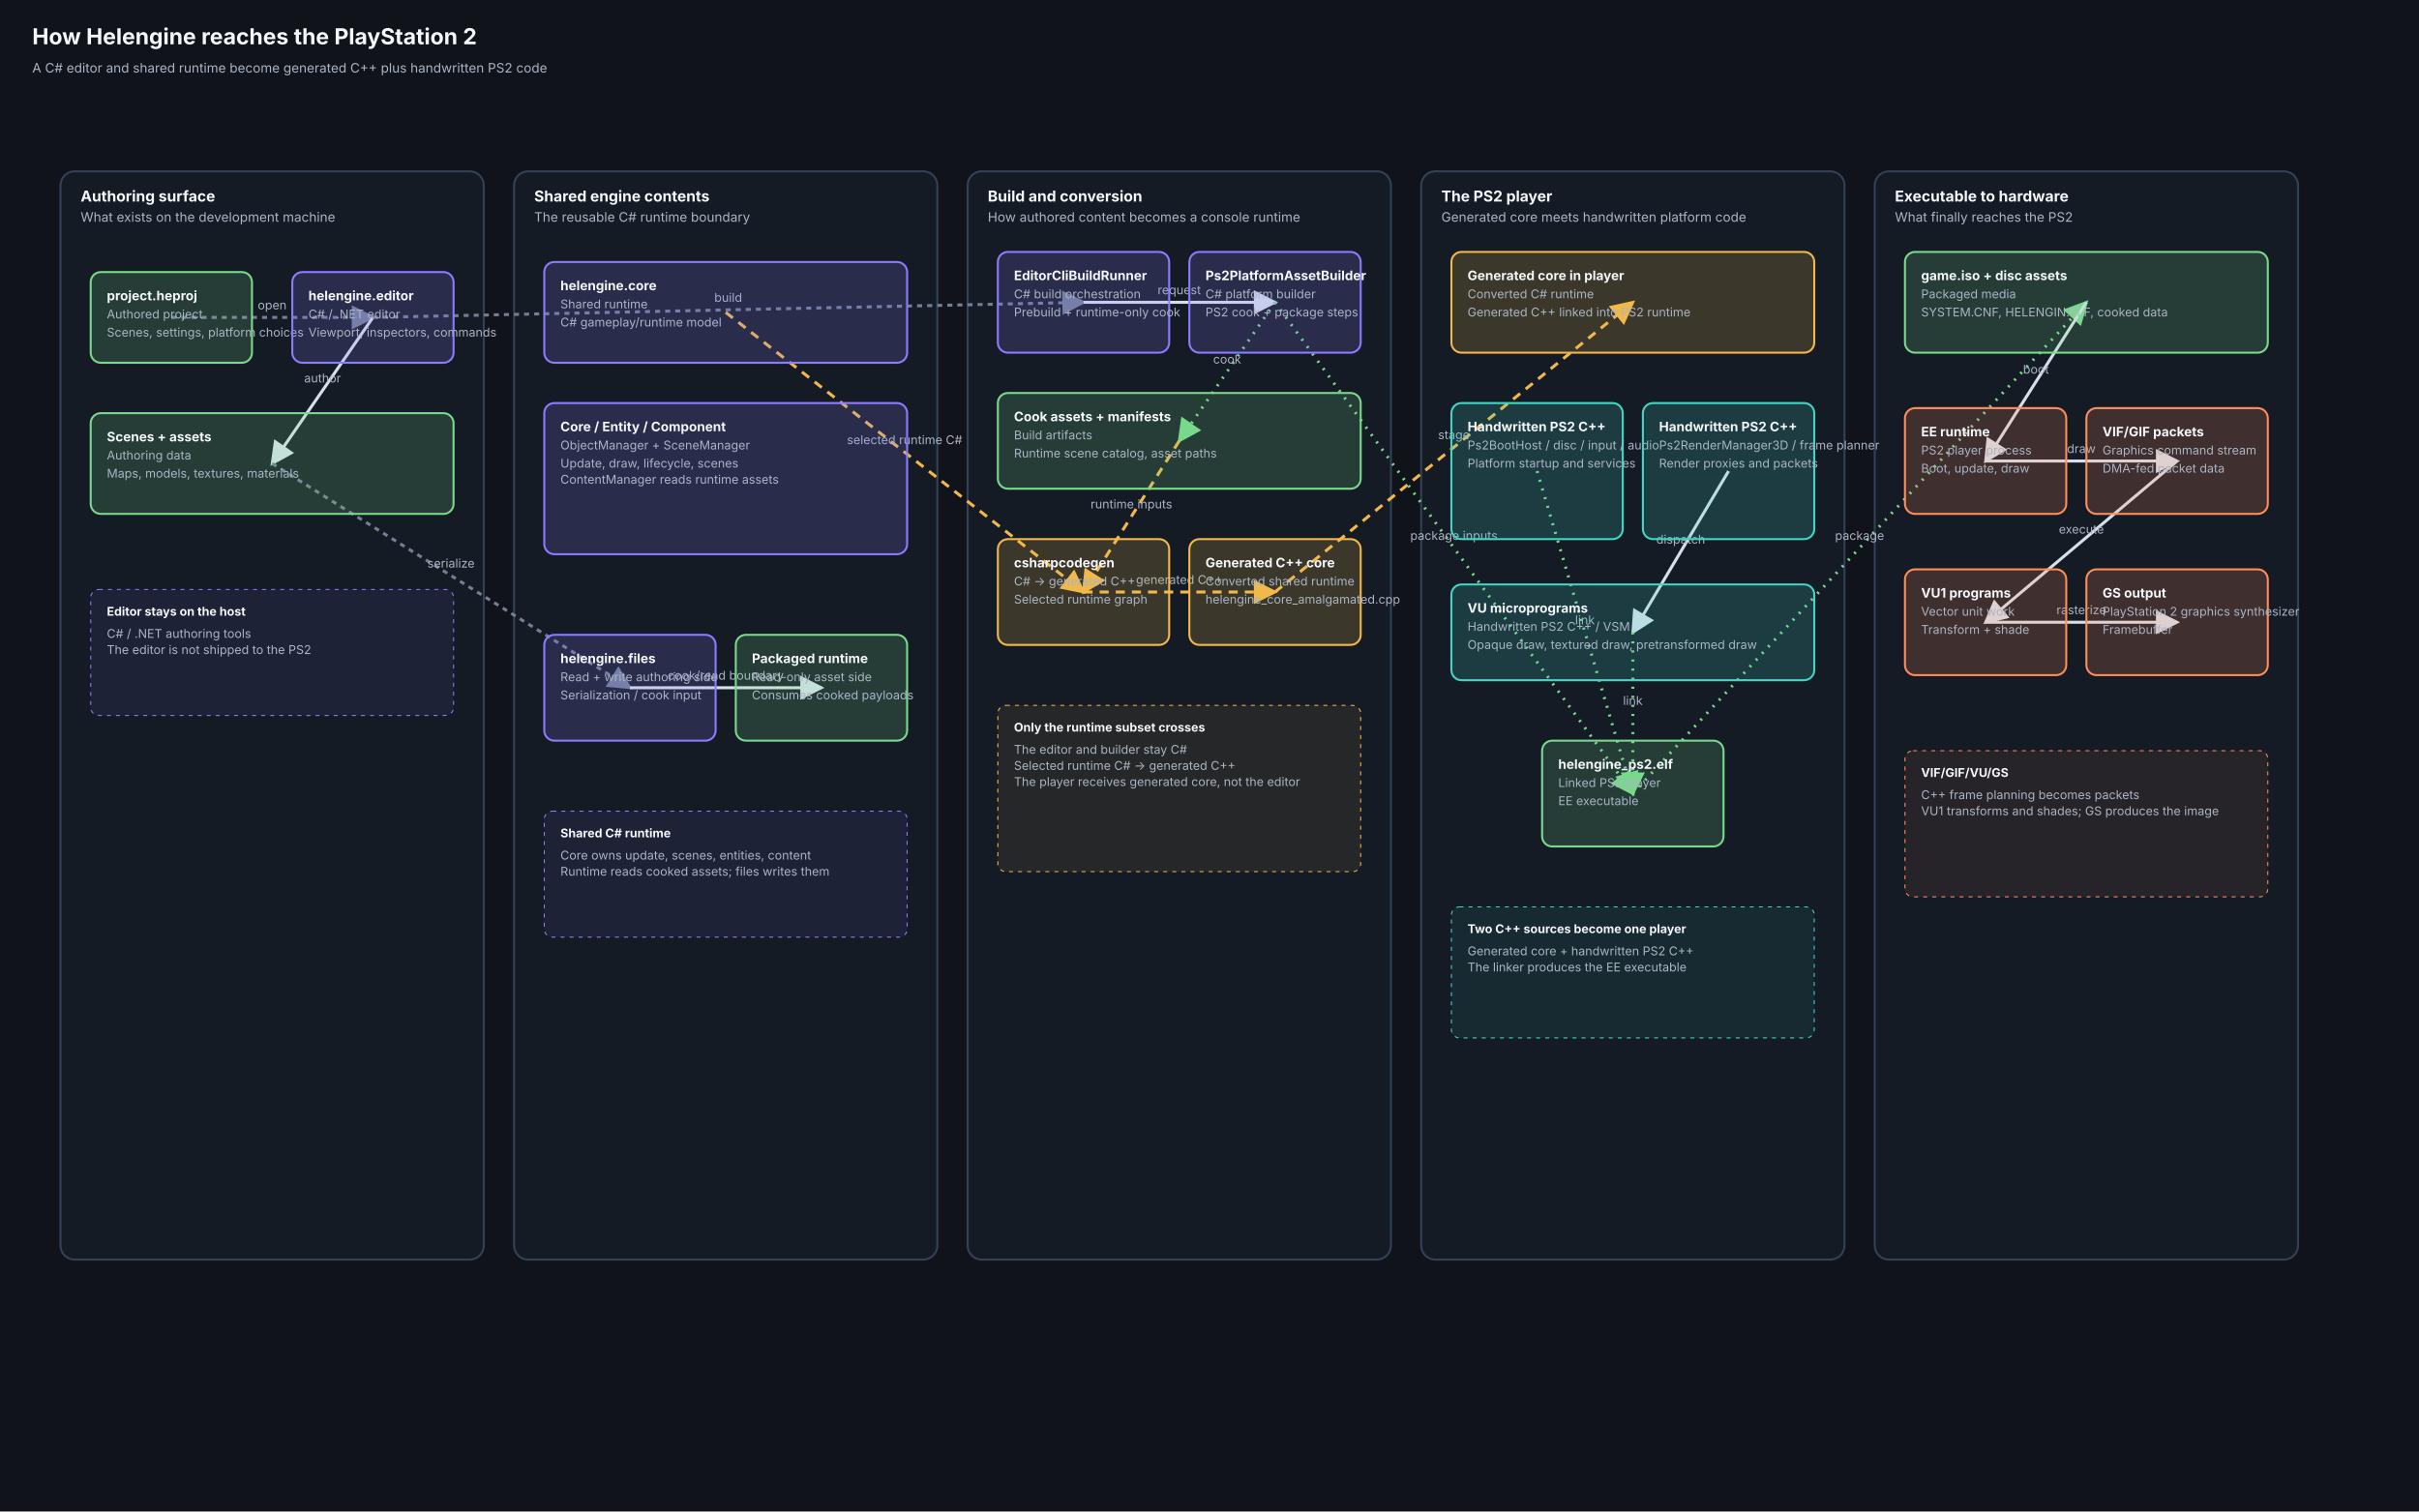
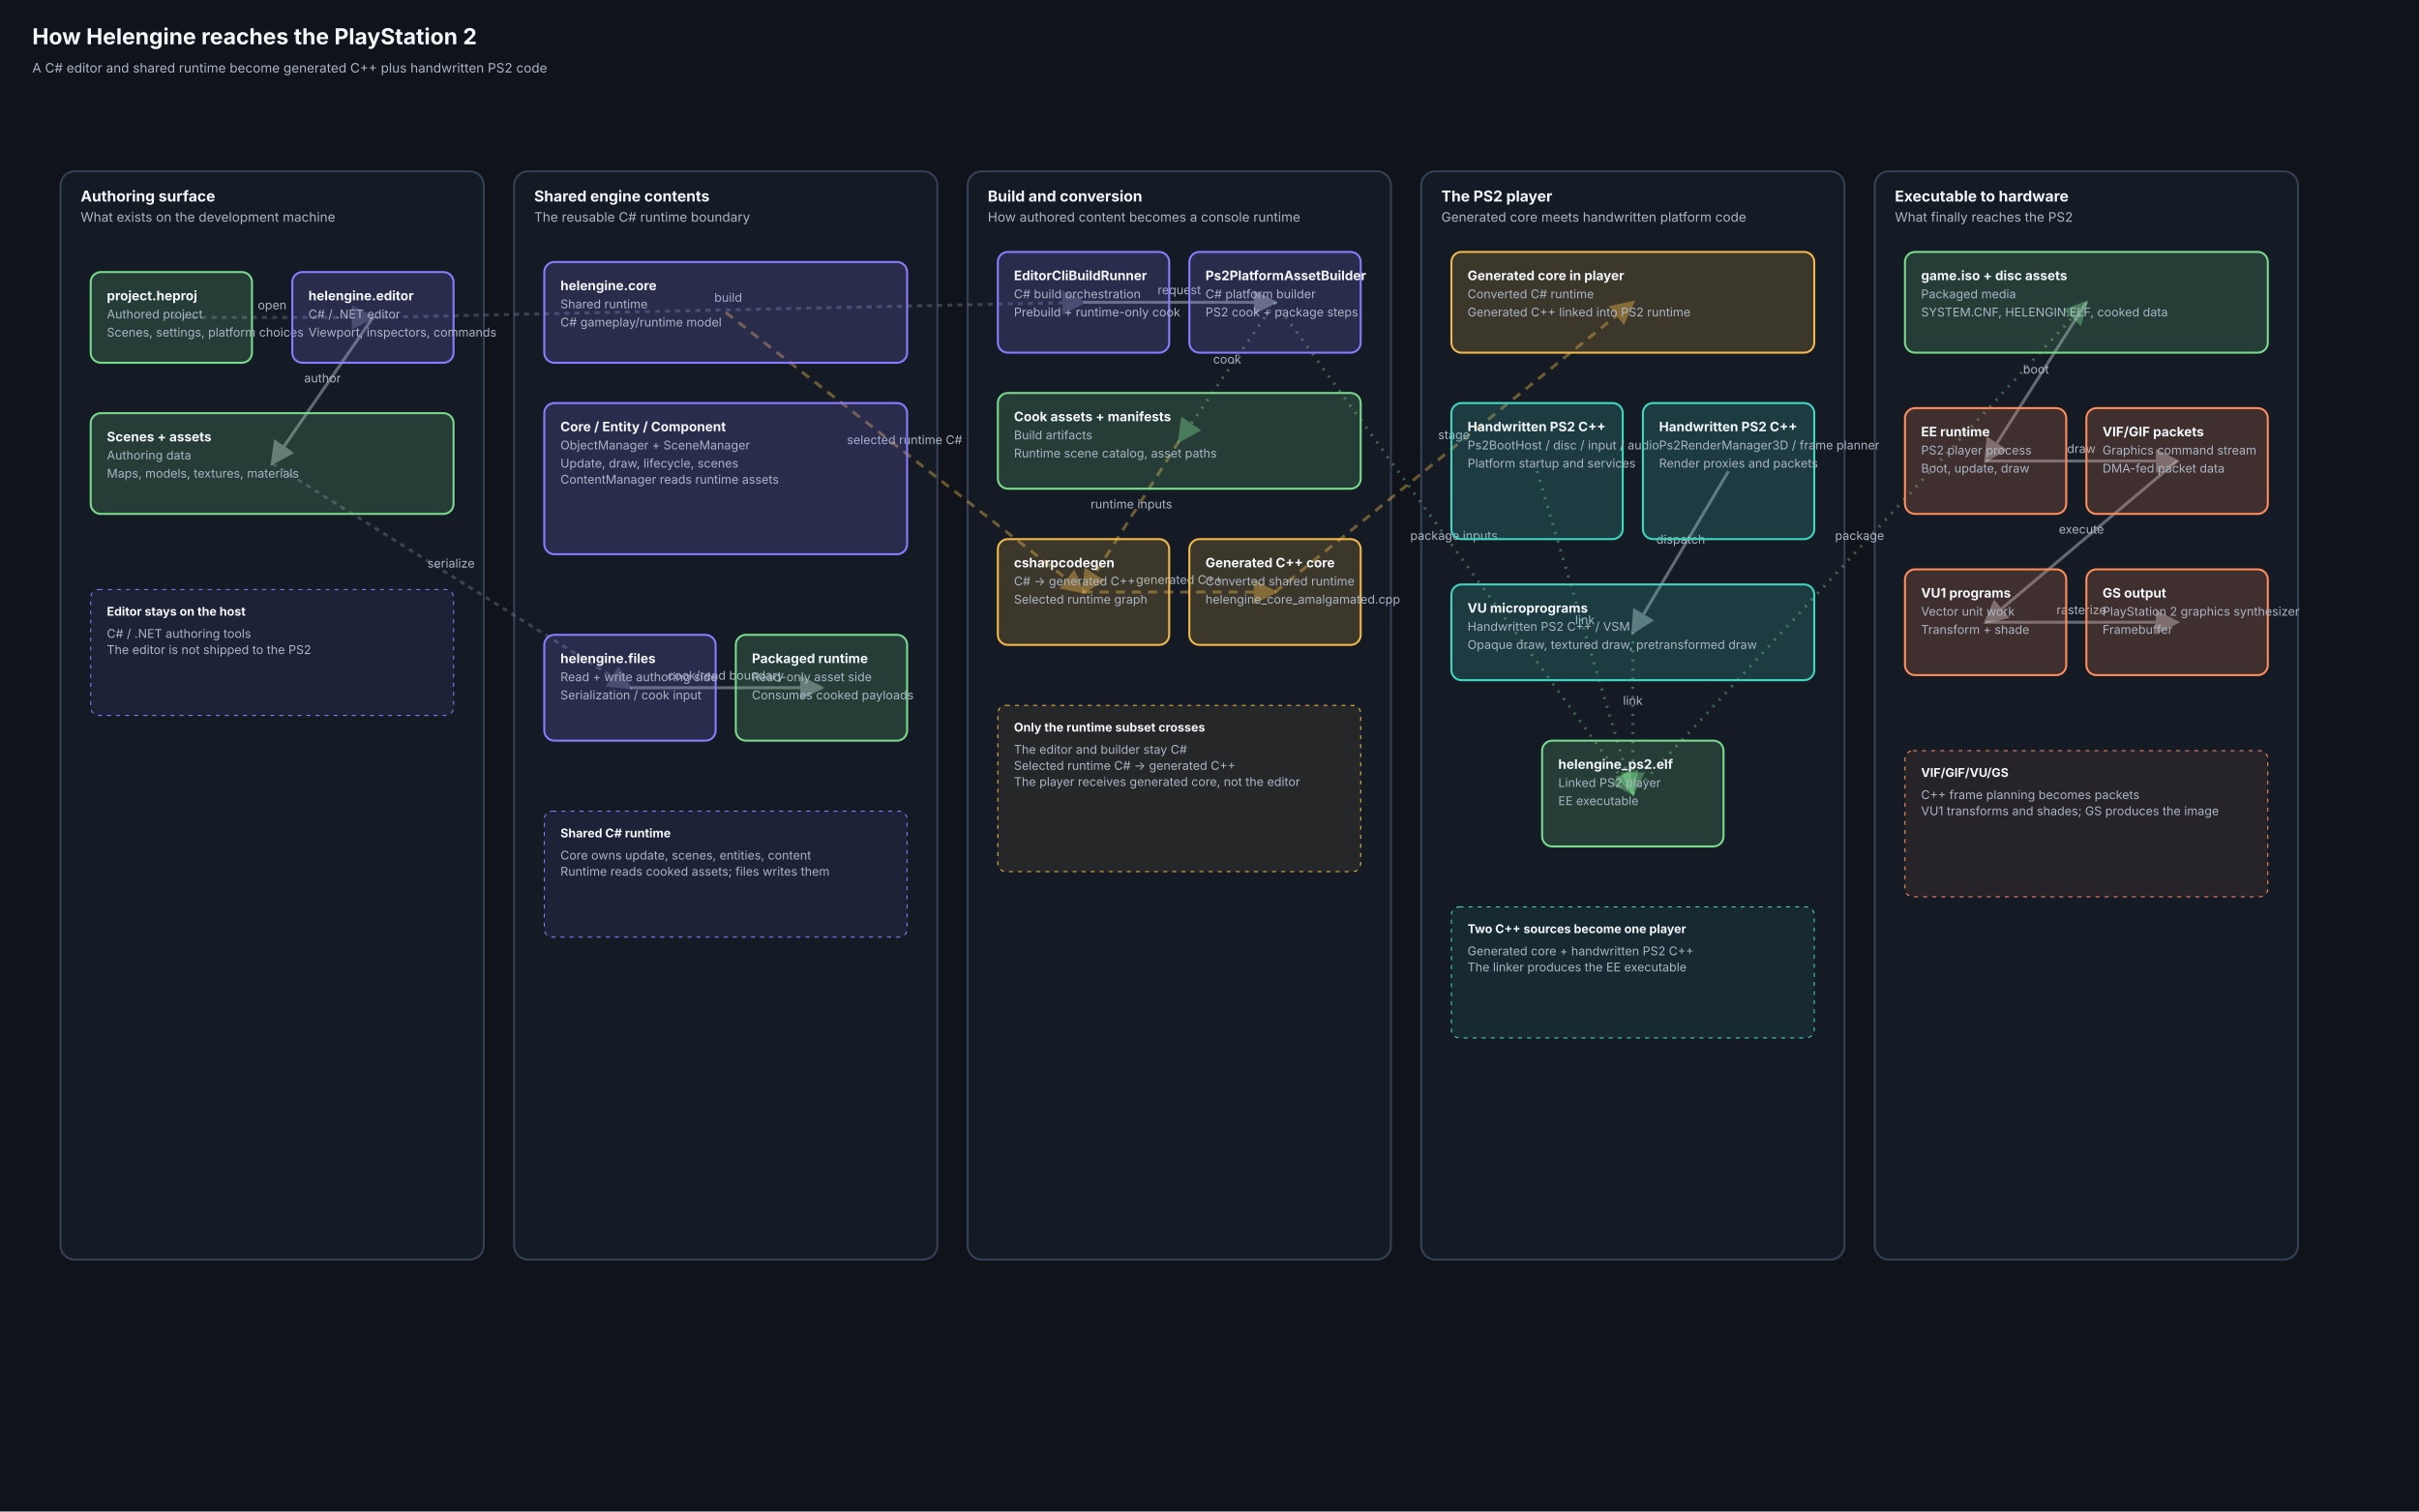
<svg xmlns="http://www.w3.org/2000/svg" viewBox="0 0 2400 1500" role="img" aria-label="How Helengine reaches the PlayStation 2">
  <defs>
    <marker id="arrow-runtime" markerWidth="8" markerHeight="8" refX="7" refY="4" orient="auto" markerUnits="strokeWidth">
      <path d="M0,0 L8,4 L0,8 z" fill="#D7E0EA" />
    </marker>
    <marker id="arrow-generation" markerWidth="8" markerHeight="8" refX="7" refY="4" orient="auto" markerUnits="strokeWidth">
      <path d="M0,0 L8,4 L0,8 z" fill="#F2B84B" />
    </marker>
    <marker id="arrow-packaging" markerWidth="8" markerHeight="8" refX="7" refY="4" orient="auto" markerUnits="strokeWidth">
      <path d="M0,0 L8,4 L0,8 z" fill="#79D98C" />
    </marker>
    <marker id="arrow-context" markerWidth="8" markerHeight="8" refX="7" refY="4" orient="auto" markerUnits="strokeWidth">
      <path d="M0,0 L8,4 L0,8 z" fill="#718096" />
    </marker>
  </defs>
  <rect id="diagram-background" x="0" y="0" width="2400" height="1500" fill="#10131A" />
  <g id="diagram-header">
    <text x="32" y="44" fill="#F4F7FB" font-family="Inter, Segoe UI, sans-serif" font-size="22" font-weight="700">How Helengine reaches the PlayStation 2</text>
    <text x="32" y="72" fill="#AAB5C5" font-family="Inter, Segoe UI, sans-serif" font-size="13">A C# editor and shared runtime become generated C++ plus handwritten PS2 code</text>
  </g>
  <g id="section-authoring" data-step="1" data-kind="section">
    <rect x="60" y="170" width="420" height="1080" rx="14" fill="#151B25" stroke="#334155" stroke-width="2" />
    <text x="80" y="200" fill="#F4F7FB" font-family="Inter, Segoe UI, sans-serif" font-size="15" font-weight="700">Authoring surface</text>
    <text x="80" y="220" fill="#AAB5C5" font-family="Inter, Segoe UI, sans-serif" font-size="13">What exists on the development machine</text>
  </g>
  <g id="section-shared-core" data-step="2" data-kind="section">
    <rect x="510" y="170" width="420" height="1080" rx="14" fill="#151B25" stroke="#334155" stroke-width="2" />
    <text x="530" y="200" fill="#F4F7FB" font-family="Inter, Segoe UI, sans-serif" font-size="15" font-weight="700">Shared engine contents</text>
    <text x="530" y="220" fill="#AAB5C5" font-family="Inter, Segoe UI, sans-serif" font-size="13">The reusable C# runtime boundary</text>
  </g>
  <g id="section-build-conversion" data-step="3" data-kind="section">
    <rect x="960" y="170" width="420" height="1080" rx="14" fill="#151B25" stroke="#334155" stroke-width="2" />
    <text x="980" y="200" fill="#F4F7FB" font-family="Inter, Segoe UI, sans-serif" font-size="15" font-weight="700">Build and conversion</text>
    <text x="980" y="220" fill="#AAB5C5" font-family="Inter, Segoe UI, sans-serif" font-size="13">How authored content becomes a console runtime</text>
  </g>
  <g id="section-ps2-player" data-step="4" data-kind="section">
    <rect x="1410" y="170" width="420" height="1080" rx="14" fill="#151B25" stroke="#334155" stroke-width="2" />
    <text x="1430" y="200" fill="#F4F7FB" font-family="Inter, Segoe UI, sans-serif" font-size="15" font-weight="700">The PS2 player</text>
    <text x="1430" y="220" fill="#AAB5C5" font-family="Inter, Segoe UI, sans-serif" font-size="13">Generated core meets handwritten platform code</text>
  </g>
  <g id="section-ps2-hardware" data-step="5" data-kind="section">
    <rect x="1860" y="170" width="420" height="1080" rx="14" fill="#151B25" stroke="#334155" stroke-width="2" />
    <text x="1880" y="200" fill="#F4F7FB" font-family="Inter, Segoe UI, sans-serif" font-size="15" font-weight="700">Executable to hardware</text>
    <text x="1880" y="220" fill="#AAB5C5" font-family="Inter, Segoe UI, sans-serif" font-size="13">What finally reaches the PS2</text>
  </g>
  <g id="edge-edge-project-editor" data-step="1" data-role="context">
-     <line x1="170" y1="315" x2="370" y2="315" stroke="#718096" stroke-width="3" stroke-dasharray="5 5" marker-end="url(#arrow-context)" />
+     <line x1="170" y1="315" x2="370" y2="315" stroke="#718096" stroke-width="3" opacity="0.4" stroke-dasharray="5 5" marker-end="url(#arrow-context)" />
    <text x="270" y="307" text-anchor="middle" fill="#AAB5C5" font-family="Inter, Segoe UI, sans-serif" font-size="12">open</text>
  </g>
  <g id="edge-edge-editor-scenes" data-step="1" data-role="runtime">
-     <line x1="370" y1="315" x2="270" y2="460" stroke="#D7E0EA" stroke-width="3" marker-end="url(#arrow-runtime)" />
+     <line x1="370" y1="315" x2="270" y2="460" stroke="#D7E0EA" stroke-width="3" opacity="0.4" marker-end="url(#arrow-runtime)" />
    <text x="320" y="379.5" text-anchor="middle" fill="#AAB5C5" font-family="Inter, Segoe UI, sans-serif" font-size="12">author</text>
  </g>
  <g id="edge-edge-scenes-files" data-step="2" data-role="context">
-     <line x1="270" y1="460" x2="625" y2="682.5" stroke="#718096" stroke-width="3" stroke-dasharray="5 5" marker-end="url(#arrow-context)" />
+     <line x1="270" y1="460" x2="625" y2="682.5" stroke="#718096" stroke-width="3" opacity="0.4" stroke-dasharray="5 5" marker-end="url(#arrow-context)" />
    <text x="447.5" y="563.25" text-anchor="middle" fill="#AAB5C5" font-family="Inter, Segoe UI, sans-serif" font-size="12">serialize</text>
  </g>
  <g id="edge-edge-files-runtime" data-step="2" data-role="runtime">
-     <line x1="625" y1="682.5" x2="815" y2="682.5" stroke="#D7E0EA" stroke-width="3" marker-end="url(#arrow-runtime)" />
+     <line x1="625" y1="682.5" x2="815" y2="682.5" stroke="#D7E0EA" stroke-width="3" opacity="0.4" marker-end="url(#arrow-runtime)" />
    <text x="720" y="674.5" text-anchor="middle" fill="#AAB5C5" font-family="Inter, Segoe UI, sans-serif" font-size="12">cook/read boundary</text>
  </g>
  <g id="edge-edge-editor-cli" data-step="3" data-role="context">
-     <line x1="370" y1="315" x2="1075" y2="300" stroke="#718096" stroke-width="3" stroke-dasharray="5 5" marker-end="url(#arrow-context)" />
+     <line x1="370" y1="315" x2="1075" y2="300" stroke="#718096" stroke-width="3" opacity="0.4" stroke-dasharray="5 5" marker-end="url(#arrow-context)" />
    <text x="722.5" y="299.5" text-anchor="middle" fill="#AAB5C5" font-family="Inter, Segoe UI, sans-serif" font-size="12">build</text>
  </g>
  <g id="edge-edge-cli-builder" data-step="3" data-role="runtime">
-     <line x1="1075" y1="300" x2="1265" y2="300" stroke="#D7E0EA" stroke-width="3" marker-end="url(#arrow-runtime)" />
+     <line x1="1075" y1="300" x2="1265" y2="300" stroke="#D7E0EA" stroke-width="3" opacity="0.4" marker-end="url(#arrow-runtime)" />
    <text x="1170" y="292" text-anchor="middle" fill="#AAB5C5" font-family="Inter, Segoe UI, sans-serif" font-size="12">request</text>
  </g>
  <g id="edge-edge-builder-cook" data-step="3" data-role="packaging">
-     <line x1="1265" y1="300" x2="1170" y2="437.5" stroke="#79D98C" stroke-width="3" stroke-dasharray="2 7" marker-end="url(#arrow-packaging)" />
+     <line x1="1265" y1="300" x2="1170" y2="437.5" stroke="#79D98C" stroke-width="3" opacity="0.4" stroke-dasharray="2 7" marker-end="url(#arrow-packaging)" />
    <text x="1217.5" y="360.75" text-anchor="middle" fill="#AAB5C5" font-family="Inter, Segoe UI, sans-serif" font-size="12">cook</text>
  </g>
  <g id="edge-edge-cook-codegen" data-step="3" data-role="generation">
-     <line x1="1170" y1="437.5" x2="1075" y2="587.5" stroke="#F2B84B" stroke-width="3" stroke-dasharray="9 7" marker-end="url(#arrow-generation)" />
+     <line x1="1170" y1="437.5" x2="1075" y2="587.5" stroke="#F2B84B" stroke-width="3" opacity="0.4" stroke-dasharray="9 7" marker-end="url(#arrow-generation)" />
    <text x="1122.5" y="504.5" text-anchor="middle" fill="#AAB5C5" font-family="Inter, Segoe UI, sans-serif" font-size="12">runtime inputs</text>
  </g>
  <g id="edge-edge-core-codegen" data-step="3" data-role="generation">
-     <line x1="720" y1="310" x2="1075" y2="587.5" stroke="#F2B84B" stroke-width="3" stroke-dasharray="9 7" marker-end="url(#arrow-generation)" />
+     <line x1="720" y1="310" x2="1075" y2="587.5" stroke="#F2B84B" stroke-width="3" opacity="0.4" stroke-dasharray="9 7" marker-end="url(#arrow-generation)" />
    <text x="897.5" y="440.75" text-anchor="middle" fill="#AAB5C5" font-family="Inter, Segoe UI, sans-serif" font-size="12">selected runtime C#</text>
  </g>
  <g id="edge-edge-codegen-generated-core" data-step="3" data-role="generation">
-     <line x1="1075" y1="587.5" x2="1265" y2="587.5" stroke="#F2B84B" stroke-width="3" stroke-dasharray="9 7" marker-end="url(#arrow-generation)" />
+     <line x1="1075" y1="587.5" x2="1265" y2="587.5" stroke="#F2B84B" stroke-width="3" opacity="0.4" stroke-dasharray="9 7" marker-end="url(#arrow-generation)" />
    <text x="1170" y="579.5" text-anchor="middle" fill="#AAB5C5" font-family="Inter, Segoe UI, sans-serif" font-size="12">generated C++</text>
  </g>
  <g id="edge-edge-generated-player-core" data-step="4" data-role="generation">
-     <line x1="1265" y1="587.5" x2="1620" y2="300" stroke="#F2B84B" stroke-width="3" stroke-dasharray="9 7" marker-end="url(#arrow-generation)" />
+     <line x1="1265" y1="587.5" x2="1620" y2="300" stroke="#F2B84B" stroke-width="3" opacity="0.4" stroke-dasharray="9 7" marker-end="url(#arrow-generation)" />
    <text x="1442.5" y="435.75" text-anchor="middle" fill="#AAB5C5" font-family="Inter, Segoe UI, sans-serif" font-size="12">stage</text>
  </g>
  <g id="edge-edge-host-elf" data-step="4" data-role="packaging">
-     <line x1="1525" y1="467.5" x2="1620" y2="787.5" stroke="#79D98C" stroke-width="3" stroke-dasharray="2 7" marker-end="url(#arrow-packaging)" />
+     <line x1="1525" y1="467.5" x2="1620" y2="787.5" stroke="#79D98C" stroke-width="3" opacity="0.4" stroke-dasharray="2 7" marker-end="url(#arrow-packaging)" />
    <text x="1572.5" y="619.5" text-anchor="middle" fill="#AAB5C5" font-family="Inter, Segoe UI, sans-serif" font-size="12">link</text>
  </g>
  <g id="edge-edge-render-vu" data-step="4" data-role="runtime">
-     <line x1="1715" y1="467.5" x2="1620" y2="627.5" stroke="#D7E0EA" stroke-width="3" marker-end="url(#arrow-runtime)" />
+     <line x1="1715" y1="467.5" x2="1620" y2="627.5" stroke="#D7E0EA" stroke-width="3" opacity="0.4" marker-end="url(#arrow-runtime)" />
    <text x="1667.5" y="539.5" text-anchor="middle" fill="#AAB5C5" font-family="Inter, Segoe UI, sans-serif" font-size="12">dispatch</text>
  </g>
  <g id="edge-edge-vu-elf" data-step="4" data-role="packaging">
-     <line x1="1620" y1="627.5" x2="1620" y2="787.5" stroke="#79D98C" stroke-width="3" stroke-dasharray="2 7" marker-end="url(#arrow-packaging)" />
+     <line x1="1620" y1="627.5" x2="1620" y2="787.5" stroke="#79D98C" stroke-width="3" opacity="0.4" stroke-dasharray="2 7" marker-end="url(#arrow-packaging)" />
    <text x="1620" y="699.5" text-anchor="middle" fill="#AAB5C5" font-family="Inter, Segoe UI, sans-serif" font-size="12">link</text>
  </g>
  <g id="edge-edge-builder-elf" data-step="4" data-role="packaging">
-     <line x1="1265" y1="300" x2="1620" y2="787.5" stroke="#79D98C" stroke-width="3" stroke-dasharray="2 7" marker-end="url(#arrow-packaging)" />
+     <line x1="1265" y1="300" x2="1620" y2="787.5" stroke="#79D98C" stroke-width="3" opacity="0.4" stroke-dasharray="2 7" marker-end="url(#arrow-packaging)" />
    <text x="1442.5" y="535.75" text-anchor="middle" fill="#AAB5C5" font-family="Inter, Segoe UI, sans-serif" font-size="12">package inputs</text>
  </g>
  <g id="edge-edge-elf-iso" data-step="5" data-role="packaging">
-     <line x1="1620" y1="787.5" x2="2070" y2="300" stroke="#79D98C" stroke-width="3" stroke-dasharray="2 7" marker-end="url(#arrow-packaging)" />
+     <line x1="1620" y1="787.5" x2="2070" y2="300" stroke="#79D98C" stroke-width="3" opacity="0.4" stroke-dasharray="2 7" marker-end="url(#arrow-packaging)" />
    <text x="1845" y="535.75" text-anchor="middle" fill="#AAB5C5" font-family="Inter, Segoe UI, sans-serif" font-size="12">package</text>
  </g>
  <g id="edge-edge-iso-ee" data-step="5" data-role="runtime">
-     <line x1="2070" y1="300" x2="1970" y2="457.5" stroke="#D7E0EA" stroke-width="3" marker-end="url(#arrow-runtime)" />
+     <line x1="2070" y1="300" x2="1970" y2="457.5" stroke="#D7E0EA" stroke-width="3" opacity="0.4" marker-end="url(#arrow-runtime)" />
    <text x="2020" y="370.75" text-anchor="middle" fill="#AAB5C5" font-family="Inter, Segoe UI, sans-serif" font-size="12">boot</text>
  </g>
  <g id="edge-edge-ee-packets" data-step="5" data-role="runtime">
-     <line x1="1970" y1="457.5" x2="2160" y2="457.5" stroke="#D7E0EA" stroke-width="3" marker-end="url(#arrow-runtime)" />
+     <line x1="1970" y1="457.5" x2="2160" y2="457.5" stroke="#D7E0EA" stroke-width="3" opacity="0.4" marker-end="url(#arrow-runtime)" />
    <text x="2065" y="449.5" text-anchor="middle" fill="#AAB5C5" font-family="Inter, Segoe UI, sans-serif" font-size="12">draw</text>
  </g>
  <g id="edge-edge-packets-vu" data-step="5" data-role="runtime">
-     <line x1="2160" y1="457.5" x2="1970" y2="617.5" stroke="#D7E0EA" stroke-width="3" marker-end="url(#arrow-runtime)" />
+     <line x1="2160" y1="457.5" x2="1970" y2="617.5" stroke="#D7E0EA" stroke-width="3" opacity="0.4" marker-end="url(#arrow-runtime)" />
    <text x="2065" y="529.5" text-anchor="middle" fill="#AAB5C5" font-family="Inter, Segoe UI, sans-serif" font-size="12">execute</text>
  </g>
  <g id="edge-edge-vu-gs" data-step="5" data-role="runtime">
-     <line x1="1970" y1="617.5" x2="2160" y2="617.5" stroke="#D7E0EA" stroke-width="3" marker-end="url(#arrow-runtime)" />
+     <line x1="1970" y1="617.5" x2="2160" y2="617.5" stroke="#D7E0EA" stroke-width="3" opacity="0.4" marker-end="url(#arrow-runtime)" />
    <text x="2065" y="609.5" text-anchor="middle" fill="#AAB5C5" font-family="Inter, Segoe UI, sans-serif" font-size="12">rasterize</text>
  </g>
  <g id="node-node-project" data-step="1" data-role="artifact" data-kind="artifact">
    <rect x="90" y="270" width="160" height="90" rx="10" fill="#79D98C" fill-opacity="0.18" stroke="#79D98C" stroke-width="2" />
    <text x="106" y="298" fill="#F4F7FB" font-family="Inter, Segoe UI, sans-serif" font-size="13" font-weight="700">project.heproj</text>
    <text x="106" y="316" fill="#AAB5C5" font-family="Inter, Segoe UI, sans-serif" font-size="12">Authored project</text>
    <text x="106" y="334" fill="#AAB5C5" font-family="Inter, Segoe UI, sans-serif" font-size="12">Scenes, settings, platform choices</text>
  </g>
  <g id="node-node-editor" data-step="1" data-role="csharp" data-kind="module">
    <rect x="290" y="270" width="160" height="90" rx="10" fill="#8B7CFF" fill-opacity="0.18" stroke="#8B7CFF" stroke-width="2" />
    <text x="306" y="298" fill="#F4F7FB" font-family="Inter, Segoe UI, sans-serif" font-size="13" font-weight="700">helengine.editor</text>
    <text x="306" y="316" fill="#AAB5C5" font-family="Inter, Segoe UI, sans-serif" font-size="12">C# / .NET editor</text>
    <text x="306" y="334" fill="#AAB5C5" font-family="Inter, Segoe UI, sans-serif" font-size="12">Viewport, inspectors, commands</text>
  </g>
  <g id="node-node-scenes-assets" data-step="1" data-role="artifact" data-kind="artifact">
    <rect x="90" y="410" width="360" height="100" rx="10" fill="#79D98C" fill-opacity="0.18" stroke="#79D98C" stroke-width="2" />
    <text x="106" y="438" fill="#F4F7FB" font-family="Inter, Segoe UI, sans-serif" font-size="13" font-weight="700">Scenes + assets</text>
    <text x="106" y="456" fill="#AAB5C5" font-family="Inter, Segoe UI, sans-serif" font-size="12">Authoring data</text>
    <text x="106" y="474" fill="#AAB5C5" font-family="Inter, Segoe UI, sans-serif" font-size="12">Maps, models, textures, materials</text>
  </g>
  <g id="node-node-core" data-step="2" data-role="csharp" data-kind="module">
    <rect x="540" y="260" width="360" height="100" rx="10" fill="#8B7CFF" fill-opacity="0.18" stroke="#8B7CFF" stroke-width="2" />
    <text x="556" y="288" fill="#F4F7FB" font-family="Inter, Segoe UI, sans-serif" font-size="13" font-weight="700">helengine.core</text>
    <text x="556" y="306" fill="#AAB5C5" font-family="Inter, Segoe UI, sans-serif" font-size="12">Shared runtime</text>
    <text x="556" y="324" fill="#AAB5C5" font-family="Inter, Segoe UI, sans-serif" font-size="12">C# gameplay/runtime model</text>
  </g>
  <g id="node-node-core-anatomy" data-step="2" data-role="csharp" data-kind="module">
    <rect x="540" y="400" width="360" height="150" rx="10" fill="#8B7CFF" fill-opacity="0.18" stroke="#8B7CFF" stroke-width="2" />
    <text x="556" y="428" fill="#F4F7FB" font-family="Inter, Segoe UI, sans-serif" font-size="13" font-weight="700">Core / Entity / Component</text>
    <text x="556" y="446" fill="#AAB5C5" font-family="Inter, Segoe UI, sans-serif" font-size="12">ObjectManager + SceneManager</text>
    <text x="556" y="464" fill="#AAB5C5" font-family="Inter, Segoe UI, sans-serif" font-size="12">Update, draw, lifecycle, scenes</text>
    <text x="556" y="480" fill="#AAB5C5" font-family="Inter, Segoe UI, sans-serif" font-size="12">ContentManager reads runtime assets</text>
  </g>
  <g id="node-node-files" data-step="2" data-role="csharp" data-kind="module">
    <rect x="540" y="630" width="170" height="105" rx="10" fill="#8B7CFF" fill-opacity="0.18" stroke="#8B7CFF" stroke-width="2" />
    <text x="556" y="658" fill="#F4F7FB" font-family="Inter, Segoe UI, sans-serif" font-size="13" font-weight="700">helengine.files</text>
    <text x="556" y="676" fill="#AAB5C5" font-family="Inter, Segoe UI, sans-serif" font-size="12">Read + write authoring side</text>
    <text x="556" y="694" fill="#AAB5C5" font-family="Inter, Segoe UI, sans-serif" font-size="12">Serialization / cook input</text>
  </g>
  <g id="node-node-runtime-reads" data-step="2" data-role="artifact" data-kind="boundary">
    <rect x="730" y="630" width="170" height="105" rx="10" fill="#79D98C" fill-opacity="0.18" stroke="#79D98C" stroke-width="2" />
    <text x="746" y="658" fill="#F4F7FB" font-family="Inter, Segoe UI, sans-serif" font-size="13" font-weight="700">Packaged runtime</text>
    <text x="746" y="676" fill="#AAB5C5" font-family="Inter, Segoe UI, sans-serif" font-size="12">Read-only asset side</text>
    <text x="746" y="694" fill="#AAB5C5" font-family="Inter, Segoe UI, sans-serif" font-size="12">Consumes cooked payloads</text>
  </g>
  <g id="node-node-editor-cli" data-step="3" data-role="csharp" data-kind="process">
    <rect x="990" y="250" width="170" height="100" rx="10" fill="#8B7CFF" fill-opacity="0.18" stroke="#8B7CFF" stroke-width="2" />
    <text x="1006" y="278" fill="#F4F7FB" font-family="Inter, Segoe UI, sans-serif" font-size="13" font-weight="700">EditorCliBuildRunner</text>
    <text x="1006" y="296" fill="#AAB5C5" font-family="Inter, Segoe UI, sans-serif" font-size="12">C# build orchestration</text>
    <text x="1006" y="314" fill="#AAB5C5" font-family="Inter, Segoe UI, sans-serif" font-size="12">Prebuild + runtime-only cook</text>
  </g>
  <g id="node-node-ps2-builder" data-step="3" data-role="csharp" data-kind="process">
    <rect x="1180" y="250" width="170" height="100" rx="10" fill="#8B7CFF" fill-opacity="0.18" stroke="#8B7CFF" stroke-width="2" />
    <text x="1196" y="278" fill="#F4F7FB" font-family="Inter, Segoe UI, sans-serif" font-size="13" font-weight="700">Ps2PlatformAssetBuilder</text>
    <text x="1196" y="296" fill="#AAB5C5" font-family="Inter, Segoe UI, sans-serif" font-size="12">C# platform builder</text>
    <text x="1196" y="314" fill="#AAB5C5" font-family="Inter, Segoe UI, sans-serif" font-size="12">PS2 cook + package steps</text>
  </g>
  <g id="node-node-cook" data-step="3" data-role="artifact" data-kind="artifact">
    <rect x="990" y="390" width="360" height="95" rx="10" fill="#79D98C" fill-opacity="0.18" stroke="#79D98C" stroke-width="2" />
    <text x="1006" y="418" fill="#F4F7FB" font-family="Inter, Segoe UI, sans-serif" font-size="13" font-weight="700">Cook assets + manifests</text>
    <text x="1006" y="436" fill="#AAB5C5" font-family="Inter, Segoe UI, sans-serif" font-size="12">Build artifacts</text>
    <text x="1006" y="454" fill="#AAB5C5" font-family="Inter, Segoe UI, sans-serif" font-size="12">Runtime scene catalog, asset paths</text>
  </g>
  <g id="node-node-codegen" data-step="3" data-role="generated-cpp" data-kind="process">
    <rect x="990" y="535" width="170" height="105" rx="10" fill="#F2B84B" fill-opacity="0.18" stroke="#F2B84B" stroke-width="2" />
    <text x="1006" y="563" fill="#F4F7FB" font-family="Inter, Segoe UI, sans-serif" font-size="13" font-weight="700">csharpcodegen</text>
    <text x="1006" y="581" fill="#AAB5C5" font-family="Inter, Segoe UI, sans-serif" font-size="12">C# -&gt; generated C++</text>
    <text x="1006" y="599" fill="#AAB5C5" font-family="Inter, Segoe UI, sans-serif" font-size="12">Selected runtime graph</text>
  </g>
  <g id="node-node-generated-core" data-step="3" data-role="generated-cpp" data-kind="artifact">
    <rect x="1180" y="535" width="170" height="105" rx="10" fill="#F2B84B" fill-opacity="0.18" stroke="#F2B84B" stroke-width="2" />
    <text x="1196" y="563" fill="#F4F7FB" font-family="Inter, Segoe UI, sans-serif" font-size="13" font-weight="700">Generated C++ core</text>
    <text x="1196" y="581" fill="#AAB5C5" font-family="Inter, Segoe UI, sans-serif" font-size="12">Converted shared runtime</text>
    <text x="1196" y="599" fill="#AAB5C5" font-family="Inter, Segoe UI, sans-serif" font-size="12">helengine_core_amalgamated.cpp</text>
  </g>
  <g id="node-node-player-core" data-step="4" data-role="generated-cpp" data-kind="module">
    <rect x="1440" y="250" width="360" height="100" rx="10" fill="#F2B84B" fill-opacity="0.18" stroke="#F2B84B" stroke-width="2" />
    <text x="1456" y="278" fill="#F4F7FB" font-family="Inter, Segoe UI, sans-serif" font-size="13" font-weight="700">Generated core in player</text>
    <text x="1456" y="296" fill="#AAB5C5" font-family="Inter, Segoe UI, sans-serif" font-size="12">Converted C# runtime</text>
    <text x="1456" y="314" fill="#AAB5C5" font-family="Inter, Segoe UI, sans-serif" font-size="12">Generated C++ linked into PS2 runtime</text>
  </g>
  <g id="node-node-boot-host" data-step="4" data-role="handwritten-cpp" data-kind="module">
    <rect x="1440" y="400" width="170" height="135" rx="10" fill="#41D6C3" fill-opacity="0.18" stroke="#41D6C3" stroke-width="2" />
    <text x="1456" y="428" fill="#F4F7FB" font-family="Inter, Segoe UI, sans-serif" font-size="13" font-weight="700">Handwritten PS2 C++</text>
    <text x="1456" y="446" fill="#AAB5C5" font-family="Inter, Segoe UI, sans-serif" font-size="12">Ps2BootHost / disc / input / audio</text>
    <text x="1456" y="464" fill="#AAB5C5" font-family="Inter, Segoe UI, sans-serif" font-size="12">Platform startup and services</text>
  </g>
  <g id="node-node-render-manager" data-step="4" data-role="handwritten-cpp" data-kind="module">
    <rect x="1630" y="400" width="170" height="135" rx="10" fill="#41D6C3" fill-opacity="0.18" stroke="#41D6C3" stroke-width="2" />
    <text x="1646" y="428" fill="#F4F7FB" font-family="Inter, Segoe UI, sans-serif" font-size="13" font-weight="700">Handwritten PS2 C++</text>
    <text x="1646" y="446" fill="#AAB5C5" font-family="Inter, Segoe UI, sans-serif" font-size="12">Ps2RenderManager3D / frame planner</text>
    <text x="1646" y="464" fill="#AAB5C5" font-family="Inter, Segoe UI, sans-serif" font-size="12">Render proxies and packets</text>
  </g>
  <g id="node-node-vu-programs" data-step="4" data-role="handwritten-cpp" data-kind="module">
    <rect x="1440" y="580" width="360" height="95" rx="10" fill="#41D6C3" fill-opacity="0.18" stroke="#41D6C3" stroke-width="2" />
    <text x="1456" y="608" fill="#F4F7FB" font-family="Inter, Segoe UI, sans-serif" font-size="13" font-weight="700">VU microprograms</text>
    <text x="1456" y="626" fill="#AAB5C5" font-family="Inter, Segoe UI, sans-serif" font-size="12">Handwritten PS2 C++ / VSM</text>
    <text x="1456" y="644" fill="#AAB5C5" font-family="Inter, Segoe UI, sans-serif" font-size="12">Opaque draw, textured draw, pretransformed draw</text>
  </g>
  <g id="node-node-ps2-elf" data-step="4" data-role="artifact" data-kind="artifact">
    <rect x="1530" y="735" width="180" height="105" rx="10" fill="#79D98C" fill-opacity="0.18" stroke="#79D98C" stroke-width="2" />
    <text x="1546" y="763" fill="#F4F7FB" font-family="Inter, Segoe UI, sans-serif" font-size="13" font-weight="700">helengine_ps2.elf</text>
    <text x="1546" y="781" fill="#AAB5C5" font-family="Inter, Segoe UI, sans-serif" font-size="12">Linked PS2 player</text>
    <text x="1546" y="799" fill="#AAB5C5" font-family="Inter, Segoe UI, sans-serif" font-size="12">EE executable</text>
  </g>
  <g id="node-node-game-iso" data-step="5" data-role="artifact" data-kind="artifact">
    <rect x="1890" y="250" width="360" height="100" rx="10" fill="#79D98C" fill-opacity="0.18" stroke="#79D98C" stroke-width="2" />
    <text x="1906" y="278" fill="#F4F7FB" font-family="Inter, Segoe UI, sans-serif" font-size="13" font-weight="700">game.iso + disc assets</text>
    <text x="1906" y="296" fill="#AAB5C5" font-family="Inter, Segoe UI, sans-serif" font-size="12">Packaged media</text>
    <text x="1906" y="314" fill="#AAB5C5" font-family="Inter, Segoe UI, sans-serif" font-size="12">SYSTEM.CNF, HELENGIN.ELF, cooked data</text>
  </g>
  <g id="node-node-ee-runtime" data-step="5" data-role="ps2" data-kind="hardware">
    <rect x="1890" y="405" width="160" height="105" rx="10" fill="#FF8C5A" fill-opacity="0.18" stroke="#FF8C5A" stroke-width="2" />
    <text x="1906" y="433" fill="#F4F7FB" font-family="Inter, Segoe UI, sans-serif" font-size="13" font-weight="700">EE runtime</text>
    <text x="1906" y="451" fill="#AAB5C5" font-family="Inter, Segoe UI, sans-serif" font-size="12">PS2 player process</text>
    <text x="1906" y="469" fill="#AAB5C5" font-family="Inter, Segoe UI, sans-serif" font-size="12">Boot, update, draw</text>
  </g>
  <g id="node-node-packets" data-step="5" data-role="ps2" data-kind="hardware">
    <rect x="2070" y="405" width="180" height="105" rx="10" fill="#FF8C5A" fill-opacity="0.18" stroke="#FF8C5A" stroke-width="2" />
    <text x="2086" y="433" fill="#F4F7FB" font-family="Inter, Segoe UI, sans-serif" font-size="13" font-weight="700">VIF/GIF packets</text>
    <text x="2086" y="451" fill="#AAB5C5" font-family="Inter, Segoe UI, sans-serif" font-size="12">Graphics command stream</text>
    <text x="2086" y="469" fill="#AAB5C5" font-family="Inter, Segoe UI, sans-serif" font-size="12">DMA-fed packet data</text>
  </g>
  <g id="node-node-vu1" data-step="5" data-role="ps2" data-kind="hardware">
    <rect x="1890" y="565" width="160" height="105" rx="10" fill="#FF8C5A" fill-opacity="0.18" stroke="#FF8C5A" stroke-width="2" />
    <text x="1906" y="593" fill="#F4F7FB" font-family="Inter, Segoe UI, sans-serif" font-size="13" font-weight="700">VU1 programs</text>
    <text x="1906" y="611" fill="#AAB5C5" font-family="Inter, Segoe UI, sans-serif" font-size="12">Vector unit work</text>
    <text x="1906" y="629" fill="#AAB5C5" font-family="Inter, Segoe UI, sans-serif" font-size="12">Transform + shade</text>
  </g>
  <g id="node-node-gs" data-step="5" data-role="ps2" data-kind="hardware">
    <rect x="2070" y="565" width="180" height="105" rx="10" fill="#FF8C5A" fill-opacity="0.18" stroke="#FF8C5A" stroke-width="2" />
    <text x="2086" y="593" fill="#F4F7FB" font-family="Inter, Segoe UI, sans-serif" font-size="13" font-weight="700">GS output</text>
    <text x="2086" y="611" fill="#AAB5C5" font-family="Inter, Segoe UI, sans-serif" font-size="12">PlayStation 2 graphics synthesizer</text>
    <text x="2086" y="629" fill="#AAB5C5" font-family="Inter, Segoe UI, sans-serif" font-size="12">Framebuffer</text>
  </g>
  <g id="callout-callout-editor-not-shipped" data-step="1" data-role="csharp">
    <rect x="90" y="585" width="360" height="125" rx="8" fill="#8B7CFF" fill-opacity="0.08" stroke="#8B7CFF" stroke-dasharray="4 5" />
    <text x="106" y="611" fill="#F4F7FB" font-family="Inter, Segoe UI, sans-serif" font-size="12" font-weight="700">Editor stays on the host</text>
    <text x="106" y="633" fill="#AAB5C5" font-family="Inter, Segoe UI, sans-serif" font-size="12">C# / .NET authoring tools</text>
    <text x="106" y="649" fill="#AAB5C5" font-family="Inter, Segoe UI, sans-serif" font-size="12">The editor is not shipped to the PS2</text>
  </g>
  <g id="callout-callout-core-boundary" data-step="2" data-role="csharp">
    <rect x="540" y="805" width="360" height="125" rx="8" fill="#8B7CFF" fill-opacity="0.08" stroke="#8B7CFF" stroke-dasharray="4 5" />
    <text x="556" y="831" fill="#F4F7FB" font-family="Inter, Segoe UI, sans-serif" font-size="12" font-weight="700">Shared C# runtime</text>
    <text x="556" y="853" fill="#AAB5C5" font-family="Inter, Segoe UI, sans-serif" font-size="12">Core owns update, scenes, entities, content</text>
    <text x="556" y="869" fill="#AAB5C5" font-family="Inter, Segoe UI, sans-serif" font-size="12">Runtime reads cooked assets; files writes them</text>
  </g>
  <g id="callout-callout-codegen-boundary" data-step="3" data-role="generated-cpp">
    <rect x="990" y="700" width="360" height="165" rx="8" fill="#F2B84B" fill-opacity="0.08" stroke="#F2B84B" stroke-dasharray="4 5" />
    <text x="1006" y="726" fill="#F4F7FB" font-family="Inter, Segoe UI, sans-serif" font-size="12" font-weight="700">Only the runtime subset crosses</text>
    <text x="1006" y="748" fill="#AAB5C5" font-family="Inter, Segoe UI, sans-serif" font-size="12">The editor and builder stay C#</text>
    <text x="1006" y="764" fill="#AAB5C5" font-family="Inter, Segoe UI, sans-serif" font-size="12">Selected runtime C# -&gt; generated C++</text>
    <text x="1006" y="780" fill="#AAB5C5" font-family="Inter, Segoe UI, sans-serif" font-size="12">The player receives generated core, not the editor</text>
  </g>
  <g id="callout-callout-player-link" data-step="4" data-role="handwritten-cpp">
    <rect x="1440" y="900" width="360" height="130" rx="8" fill="#41D6C3" fill-opacity="0.08" stroke="#41D6C3" stroke-dasharray="4 5" />
    <text x="1456" y="926" fill="#F4F7FB" font-family="Inter, Segoe UI, sans-serif" font-size="12" font-weight="700">Two C++ sources become one player</text>
    <text x="1456" y="948" fill="#AAB5C5" font-family="Inter, Segoe UI, sans-serif" font-size="12">Generated core + handwritten PS2 C++</text>
    <text x="1456" y="964" fill="#AAB5C5" font-family="Inter, Segoe UI, sans-serif" font-size="12">The linker produces the EE executable</text>
  </g>
  <g id="callout-callout-hardware-flow" data-step="5" data-role="ps2">
    <rect x="1890" y="745" width="360" height="145" rx="8" fill="#FF8C5A" fill-opacity="0.08" stroke="#FF8C5A" stroke-dasharray="4 5" />
    <text x="1906" y="771" fill="#F4F7FB" font-family="Inter, Segoe UI, sans-serif" font-size="12" font-weight="700">VIF/GIF/VU/GS</text>
    <text x="1906" y="793" fill="#AAB5C5" font-family="Inter, Segoe UI, sans-serif" font-size="12">C++ frame planning becomes packets</text>
    <text x="1906" y="809" fill="#AAB5C5" font-family="Inter, Segoe UI, sans-serif" font-size="12">VU1 transforms and shades; GS produces the image</text>
  </g>
</svg>
